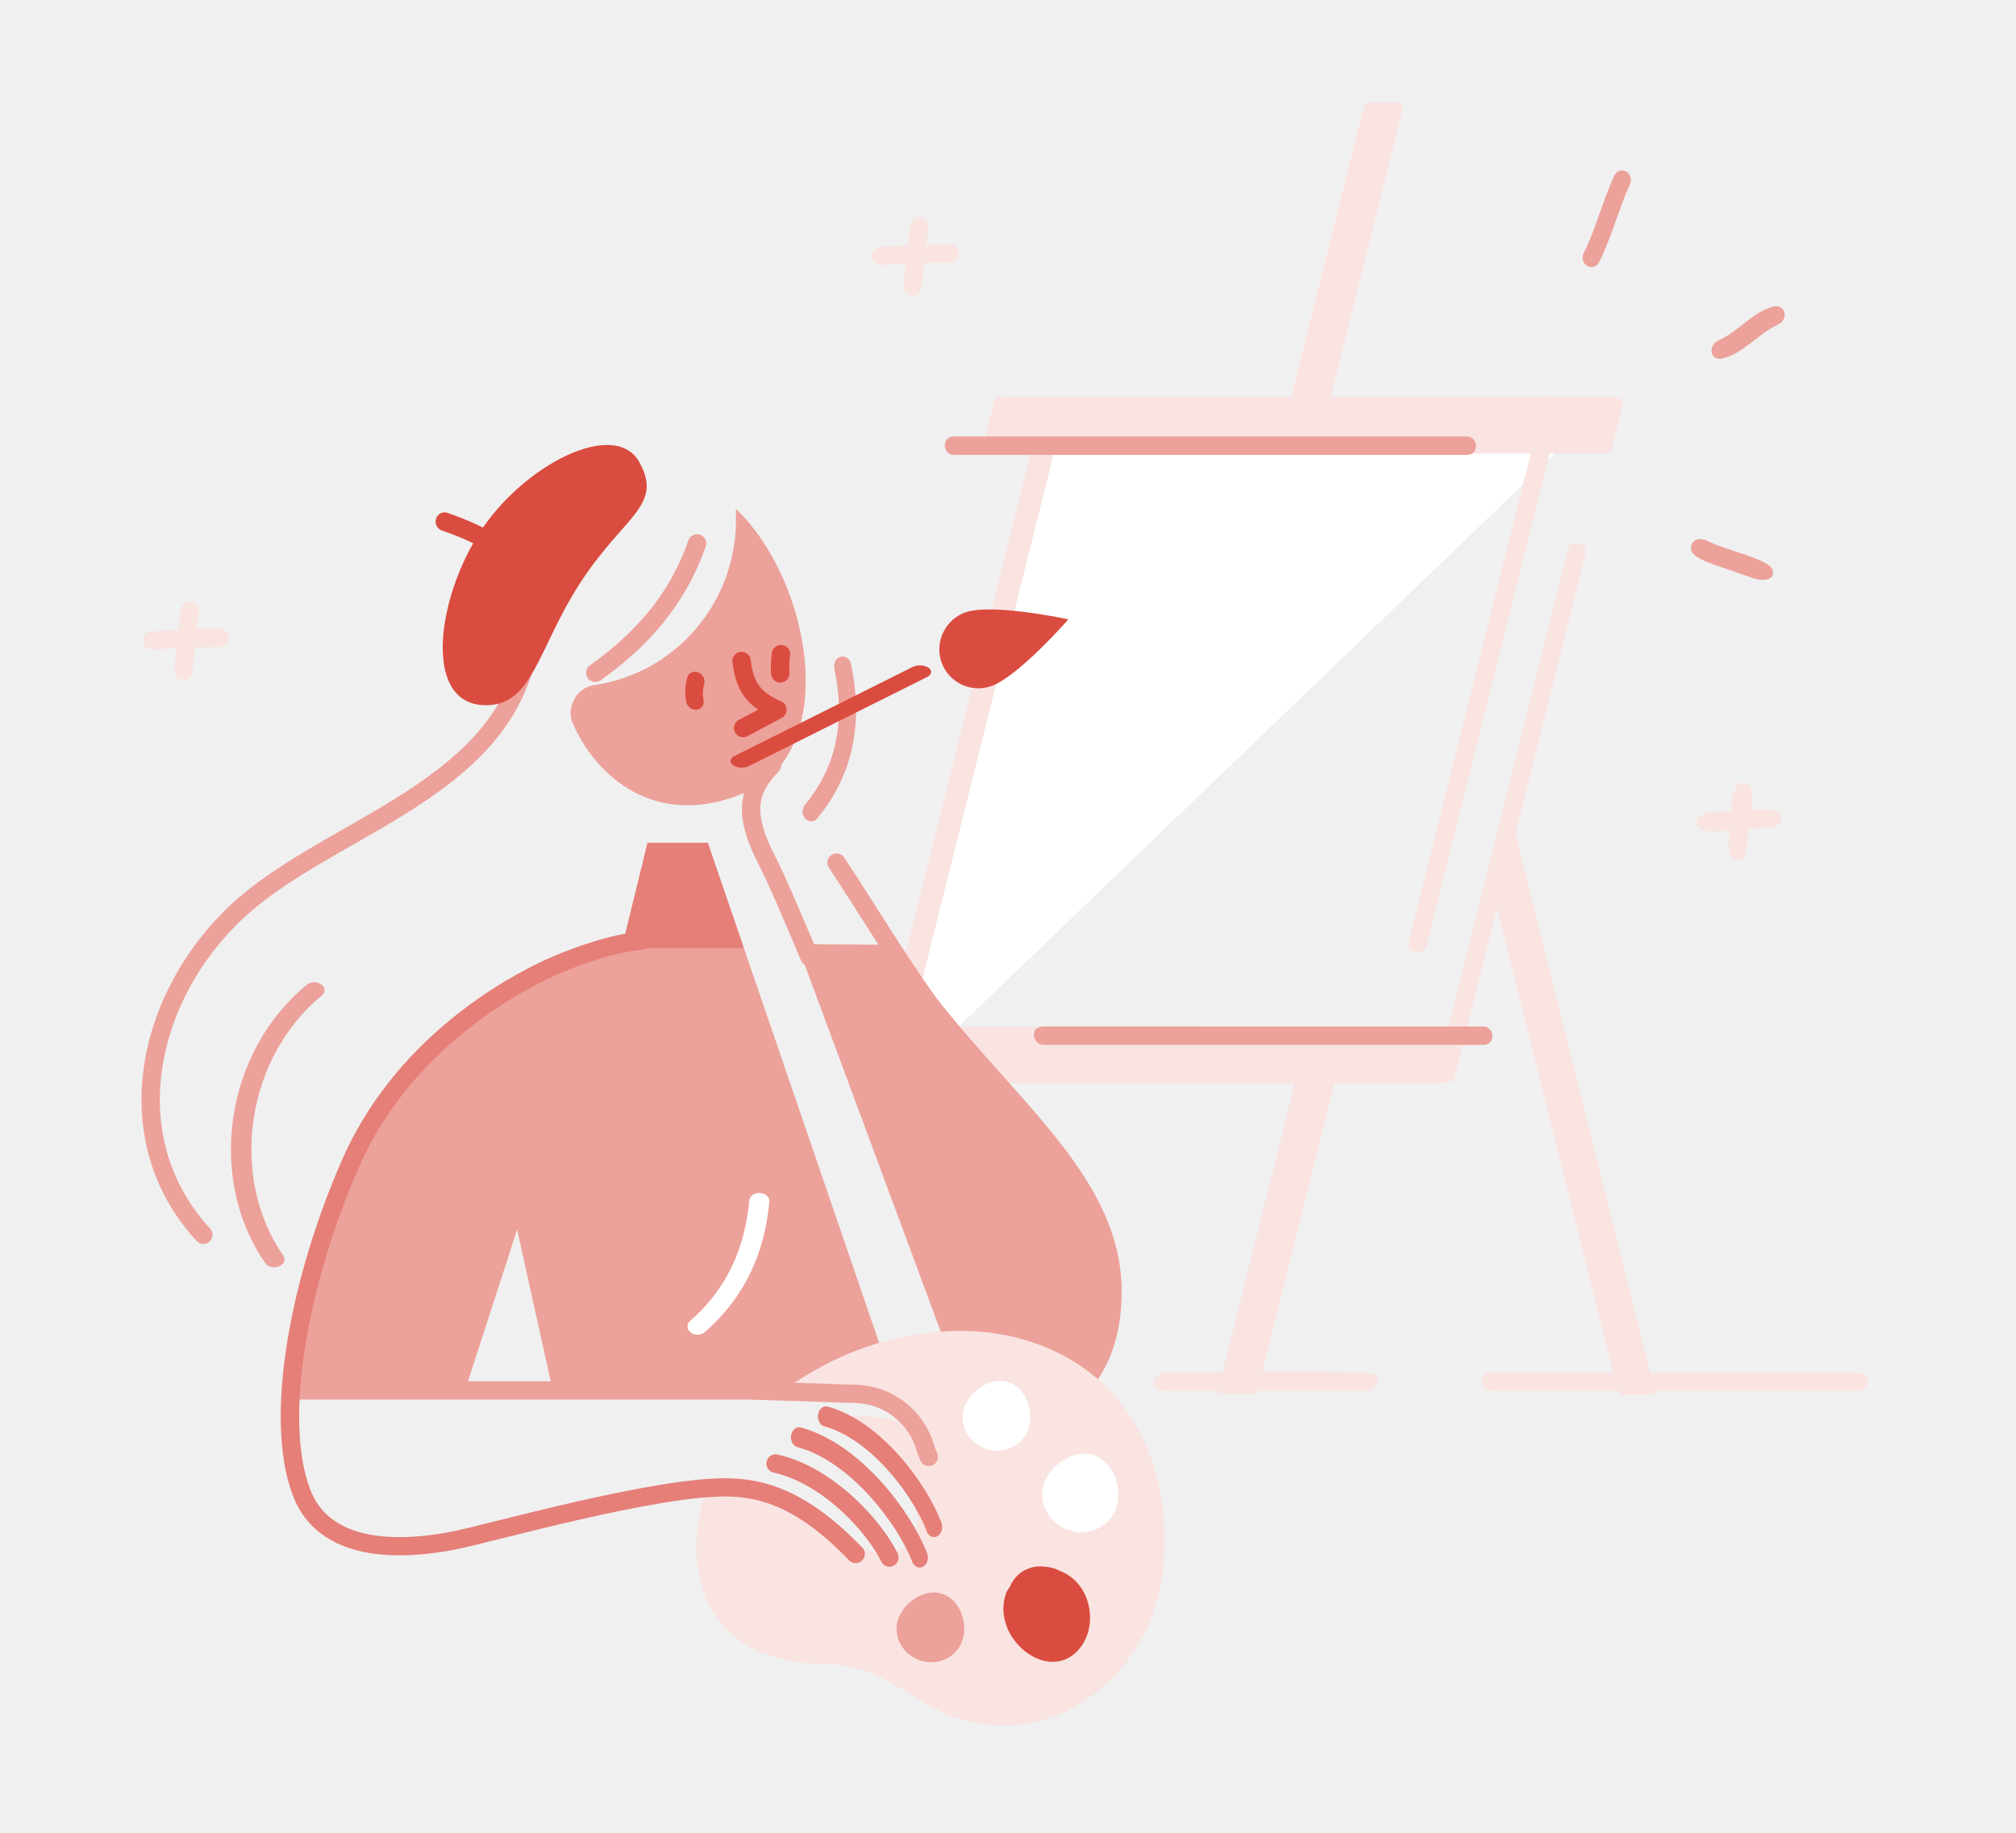
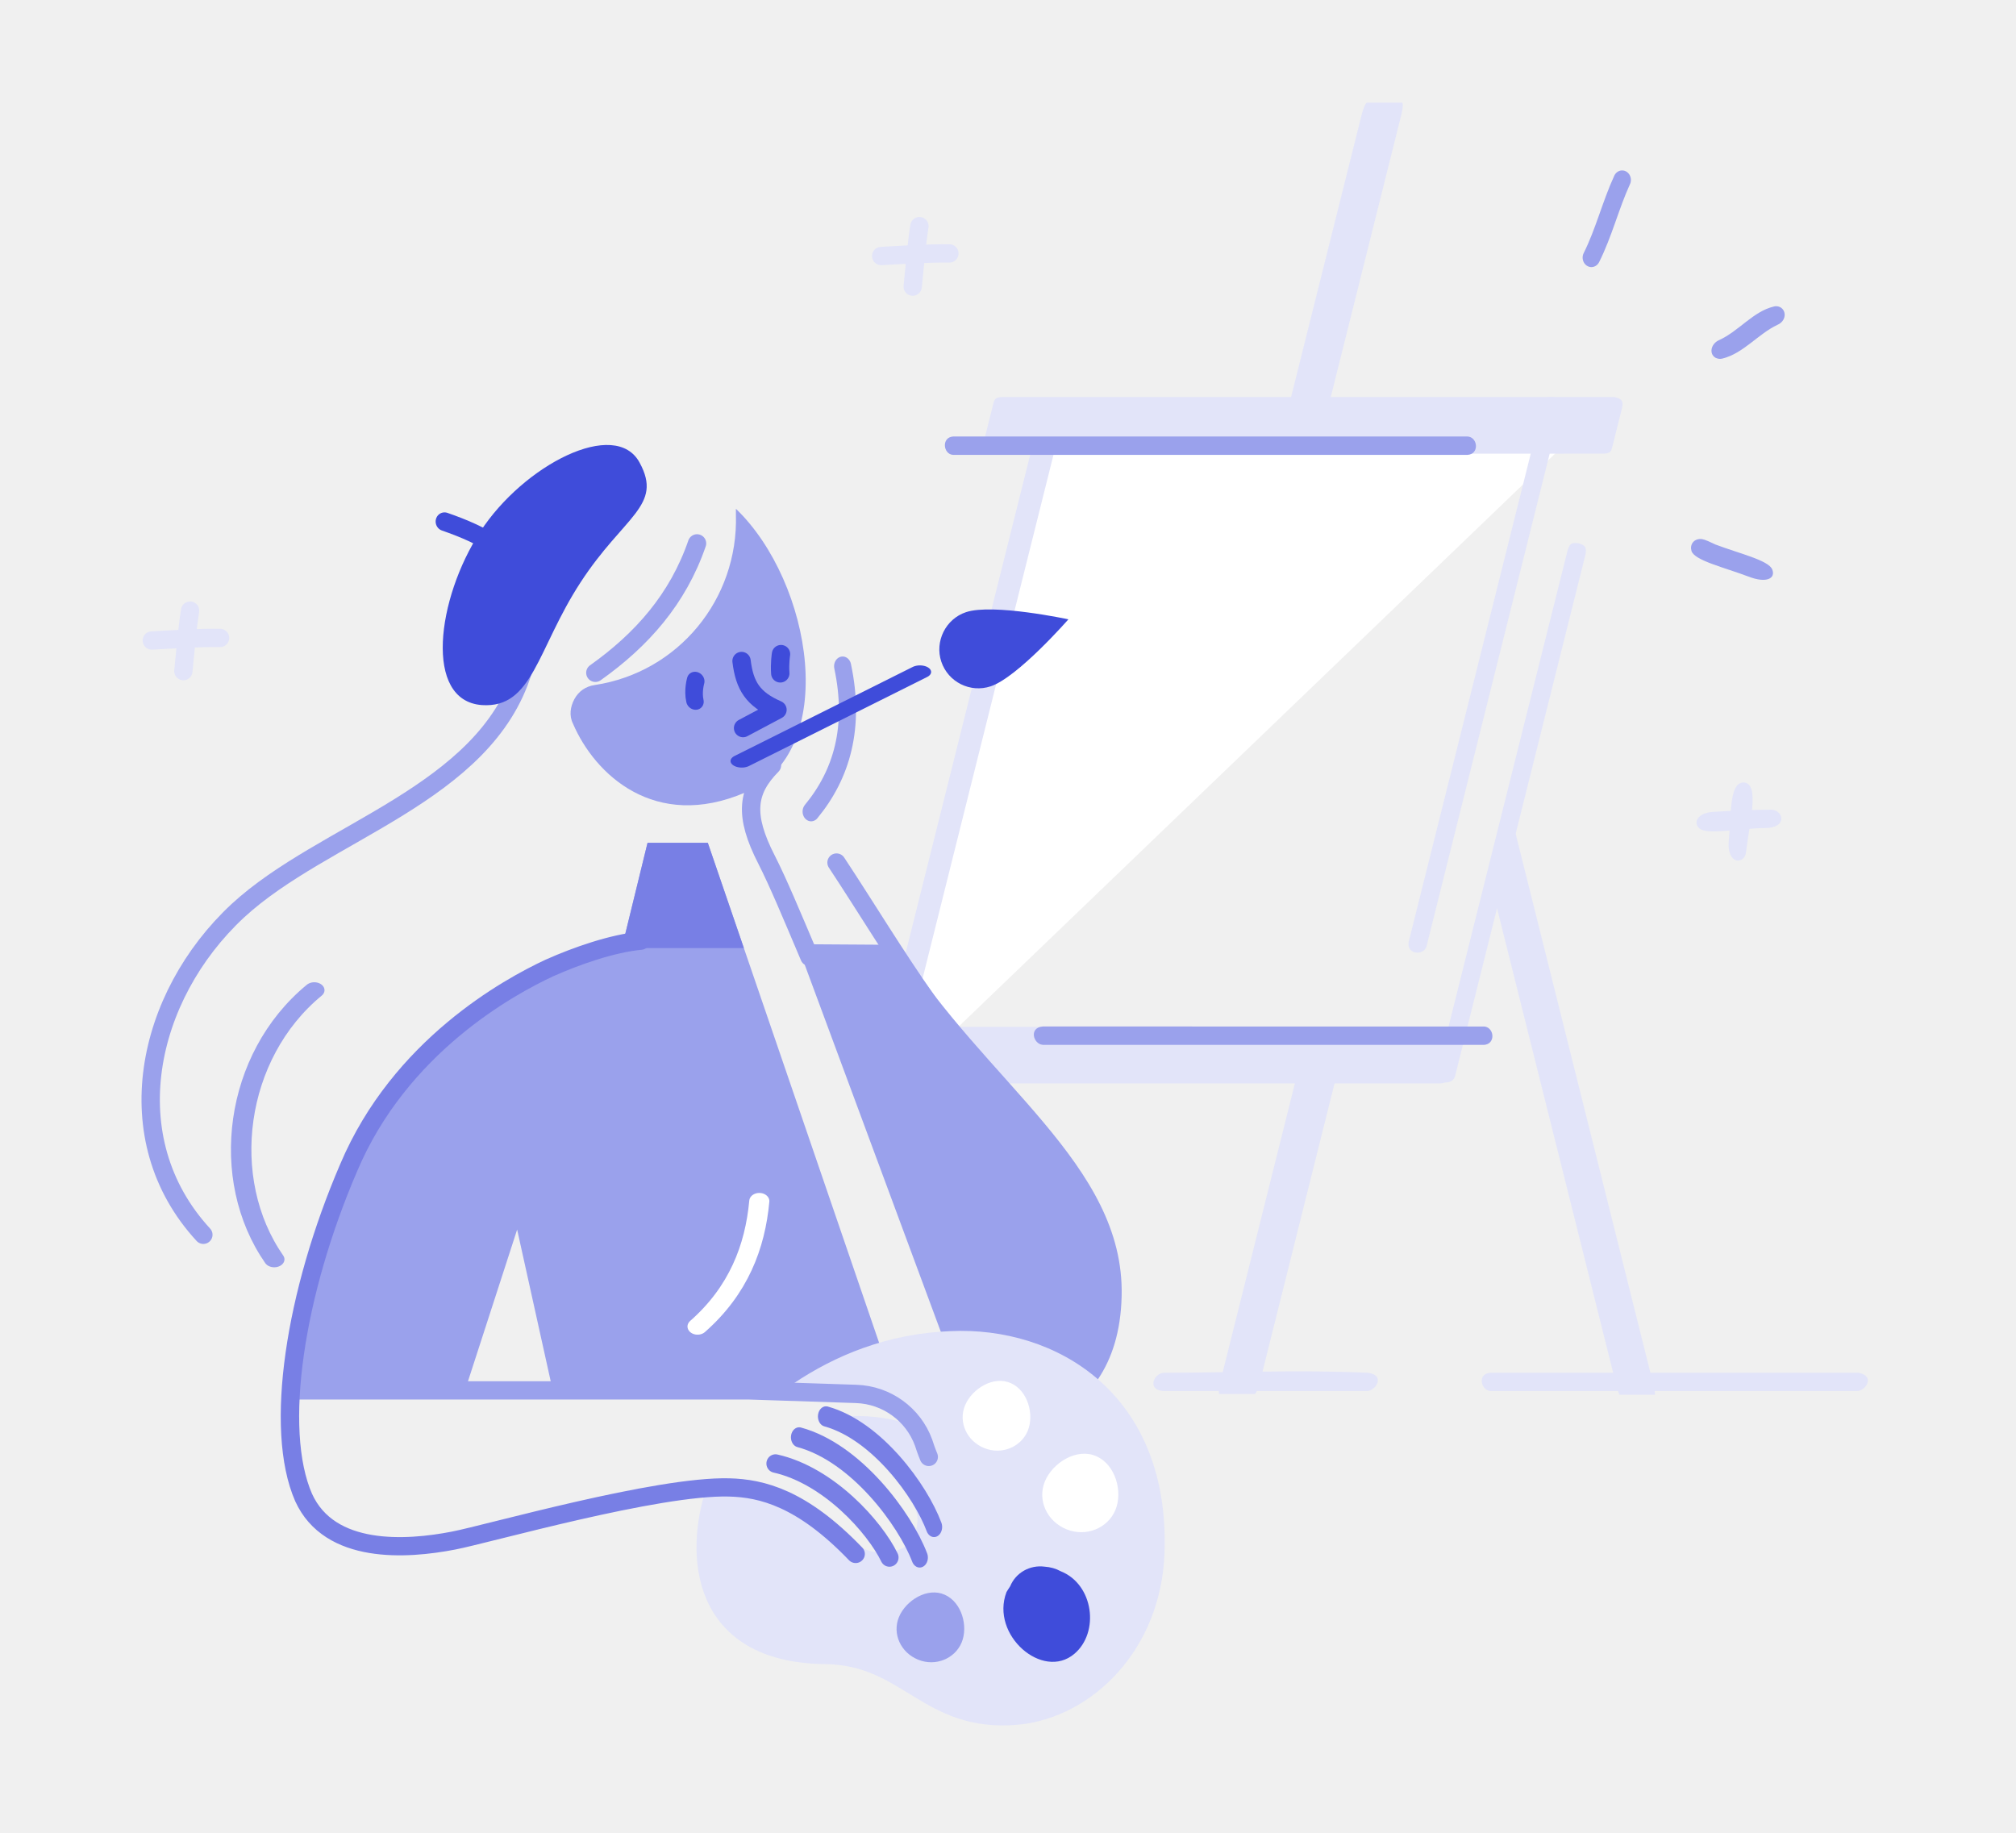
<svg xmlns="http://www.w3.org/2000/svg" data-svgs-path="theme_neutral/project_zero.svg" viewBox="0 0 220 200" fill-rule="evenodd" clip-rule="evenodd" stroke-linecap="round" stroke-linejoin="round" stroke-miterlimit="1.5">
  <g transform="translate(-2800 -240)">
    <g id="ProjectNew">
      <path fill="none" d="M1800-100h300v300h-300z" transform="matrix(.73333 0 0 .66667 1480 306.667)" />
-       <path d="M19249.7 1267h-50v60.8l50 9.74V1267z" fill="#f9e4e2" stroke="#f9e4e2" stroke-width="3.2" transform="matrix(.07647 0 -.2183 -.8732 1784.795 1497.148)" />
-       <path d="M19249.7 1267h-50v82.69" fill="#fff" stroke="#f9e4e2" stroke-width="2.24" stroke-linejoin="miter" transform="matrix(1.13552 0 -.21699 .86796 -18612.74 -811.212)" />
-       <path d="M19200.3 1283.96c-6.3.23-7.9.54-8.3 1.4v64.61c.6 1.17 14.7.95 15.5-.55v-64.61c-.5-.8-1.3-.93-7.2-.85zM19250.3 1265.88c-6.3.23-7.9.53-8.3 1.4v66.62c.6 1.16 14.7.95 15.5-.55v-66.62c-.5-.8-1.3-.93-7.2-.85z" fill="#f9e4e2" fill-rule="nonzero" transform="matrix(-.1332 0 -.22039 .88155 5812.674 -832.598)" />
-       <path fill="#f9e4e2" d="M19199.7 1267h50v82.695h-50z" transform="matrix(-1.33455 0 .01261 -.05045 28582.064 352.417)" />
-       <path d="M19199.8 1369.29c-.6-3.68-.8-9.2-.8-24.4v-82.7c0-12.86.1-14.08.5-15.01h50c.8 1.52 1 15.99 1 24.63v82.69c0 12.86-.1 14.09-.6 15.02h-50c0-.08-.1-.15-.1-.23zm49.2-39.42v-43.05h-48.5v43.05h48.5z" fill="#f9e4e2" fill-rule="nonzero" transform="matrix(-1.33455 0 .01261 -.05045 28582.064 352.417)" />
-       <path fill="#f9e4e2" stroke="#f9e4e2" stroke-width="6.66" d="M19199.7 1267h50v82.695h-50z" transform="matrix(-.07647 0 .10594 -.42378 4277.86 824.587)" />
-       <path fill="#f9e4e2" stroke="#f9e4e2" stroke-width="6.56" d="M19199.7 1267h50v82.695h-50z" transform="matrix(-.07647 0 .10754 -.43017 4269.21 935.737)" />
+       <path d="M19249.7 1267h-50v60.8l50 9.74V1267z" fill="#e2e4f9" stroke="#e2e4f9" stroke-width="3.2" transform="matrix(.07647 0 -.2183 -.8732 1784.795 1497.148)" />
+       <path d="M19249.7 1267h-50v82.69" fill="#fff" stroke="#e2e4f9" stroke-width="2.24" stroke-linejoin="miter" transform="matrix(1.13552 0 -.21699 .86796 -18612.74 -811.212)" />
+       <path d="M19200.3 1283.96c-6.3.23-7.9.54-8.3 1.4v64.61c.6 1.17 14.7.95 15.5-.55v-64.61c-.5-.8-1.3-.93-7.2-.85zM19250.3 1265.88c-6.3.23-7.9.53-8.3 1.4v66.62c.6 1.16 14.7.95 15.5-.55v-66.62c-.5-.8-1.3-.93-7.2-.85z" fill="#e2e4f9" fill-rule="nonzero" transform="matrix(-.1332 0 -.22039 .88155 5812.674 -832.598)" />
+       <path fill="#e2e4f9" d="M19199.7 1267h50v82.695h-50z" transform="matrix(-1.33455 0 .01261 -.05045 28582.064 352.417)" />
+       <path d="M19199.8 1369.29c-.6-3.68-.8-9.2-.8-24.4v-82.7c0-12.86.1-14.08.5-15.01h50c.8 1.52 1 15.99 1 24.63v82.69c0 12.86-.1 14.09-.6 15.02h-50c0-.08-.1-.15-.1-.23zm49.2-39.42v-43.05h-48.5v43.05h48.5z" fill="#e2e4f9" fill-rule="nonzero" transform="matrix(-1.33455 0 .01261 -.05045 28582.064 352.417)" />
+       <path fill="#e2e4f9" stroke="#e2e4f9" stroke-width="6.66" d="M19199.7 1267h50v82.695h-50z" transform="matrix(-.07647 0 .10594 -.42378 4277.86 824.587)" />
+       <path fill="#e2e4f9" stroke="#e2e4f9" stroke-width="6.56" d="M19199.7 1267h50v82.695h-50z" transform="matrix(-.07647 0 .10754 -.43017 4269.21 935.737)" />
      <path d="M16552.5 1390h52.7" fill="#fff" transform="matrix(.42129 0 0 .42129 -4046.398 -194.795)" />
-       <path d="M16605.4 1387.64c4.6.64 2 4.63-.2 4.73h-52.7c-4.5-.21-2.6-4.62 0-4.74 17.6 0 35.3-.81 52.9.01z" fill="#f9e4e2" fill-rule="nonzero" transform="matrix(.42129 0 0 .42129 -4046.398 -194.795)" />
+       <path d="M16605.4 1387.64c4.6.64 2 4.63-.2 4.73h-52.7c-4.5-.21-2.6-4.62 0-4.74 17.6 0 35.3-.81 52.9.01z" fill="#e2e4f9" fill-rule="nonzero" transform="matrix(.42129 0 0 .42129 -4046.398 -194.795)" />
      <path d="M16552.5 1390h95" fill="#fff" transform="matrix(.42129 0 0 .42129 -4010.738 -194.795)" />
-       <path d="M16647.8 1387.64c4.4.84 1.9 4.6-.3 4.73h-95c-2.5-.15-3.6-4.52 0-4.74h95c.1 0 .2.01.3.01z" fill="#f9e4e2" fill-rule="nonzero" transform="matrix(.42129 0 0 .42129 -4010.738 -194.795)" />
-       <path d="M16003 624.294c-7.6 8.064-9.1 23.123-3.8 32.949" fill="none" stroke="#eca19a" stroke-width="1.94" transform="matrix(1.14978 0 0 .89148 -15565.633 -208.494)" />
-       <path d="M19262.4 1267h-62.7v82.69h66.8l-4.1-82.69z" fill="#f9e4e2" transform="matrix(-.85107 0 .01261 -.05045 19281.444 421.147)" />
-       <path d="M19199.9 1369.32c-.8-2.41-1.3-9.25-1.4-24.43v-82.7c.1-12.86.2-14.08.9-15.01h62.7c.7.84.9 4.13 1.2 9.84l4.1 82.7c.6 13.19.3 28.66-.6 29.8h-66.8c0-.07-.1-.13-.1-.2zm64.3-39.45l-2.1-43.05h-61.2v43.05h63.3z" fill="#f9e4e2" fill-rule="nonzero" transform="matrix(-.85107 0 .01261 -.05045 19281.444 421.147)" />
-       <path d="M19245.2 1314.42c1.8 1.05 14.9.67 15.4-.73l-6.3-52.75c-.7-1.13-14.8-1.14-15.5.59l6.3 52.74c0 .05.1.1.1.15z" fill="#eca19a" fill-rule="nonzero" transform="matrix(.03447 .12866 .90855 -.01528 1104.478 -2103.974)" />
-       <path d="M19246.3 1323.23c1.8 1 14.8.64 15.3-.75l-7.3-61.54c-.7-1.15-14.9-.84-15.5.59l7.3 61.54c.1.05.1.1.2.16z" fill="#eca19a" fill-rule="nonzero" transform="matrix(.03447 .12866 .90855 -.01528 1094.671 -2168.354)" />
-       <path d="M19265.2 1097.4c1.4-2.57 2.2-5.57 3.5-8.18" fill="none" stroke="#eca19a" stroke-width="2" transform="matrix(.95795 0 0 1.03606 -15481.433 -868.863)" />
-       <path d="M19286.3 1102.52c1.1.08 1.3 1.47.1 1.96-2.2.95-3.9 3.03-6.3 3.56-.1.03-.3.04-.4.02-.1-.02-.3-.07-.4-.13-.7-.41-.5-1.42.4-1.82 2.3-.95 3.9-3.04 6.3-3.56.1-.02.1-.03.3-.03zM19277.7 1127.04c.5.05 1.1.36 1.6.57 2.7.95 6.1 1.67 6.5 2.64.4.91-.6 1.5-2.7.75-2.7-.95-6.2-1.7-6.5-2.71-.2-.61.2-1.28 1.1-1.25z" fill="#eca19a" fill-rule="nonzero" transform="matrix(.95795 0 0 1.03606 -15481.433 -868.863)" />
-       <path d="M19167.2 1070.73c-.6 3.88-.9 7.8-1.3 11.7M19159.8 1076.51c4.4-.23 8.8-.55 13.2-.5" fill="none" stroke="#f9e4e2" stroke-width="3.54" transform="matrix(.56424 0 0 .56423 -7914.567 -339.462)" />
-       <path d="M19167.3 1068.96c3.2.22 1 8.15.4 13.67-.4 2.21-3.8 2.26-3.3-2.58.5-4.78 0-11.14 2.9-11.09z" fill="#f9e4e2" fill-rule="nonzero" transform="matrix(.56424 0 0 .56423 -7824.656 -277.755)" />
-       <path d="M19172.6 1074.23c2.3.02 3.3 3.52-1.2 3.55-4.8.05-11.1 1.33-12.6.14-1.4-1.04-.6-3.09 2.6-3.27 3.7-.21 7.4-.43 11.2-.42z" fill="#f9e4e2" fill-rule="nonzero" transform="matrix(.56424 0 0 .56423 -7824.656 -277.755)" />
-       <path d="M19167.2 1070.73c-.6 3.88-.9 7.8-1.3 11.7M19159.8 1076.51c4.4-.23 8.8-.55 13.2-.5" fill="none" stroke="#f9e4e2" stroke-width="3.54" transform="matrix(.56424 0 0 .56423 -7994.157 -297.504)" />
+       <path d="M16647.8 1387.64c4.4.84 1.9 4.6-.3 4.73h-95c-2.5-.15-3.6-4.52 0-4.74h95c.1 0 .2.01.3.01z" fill="#e2e4f9" fill-rule="nonzero" transform="matrix(.42129 0 0 .42129 -4010.738 -194.795)" />
+       <path d="M16003 624.294c-7.6 8.064-9.1 23.123-3.8 32.949" fill="none" stroke="#9aa1ec" stroke-width="1.94" transform="matrix(1.14978 0 0 .89148 -15565.633 -208.494)" />
+       <path d="M19262.4 1267h-62.7v82.69h66.8l-4.1-82.69z" fill="#e2e4f9" transform="matrix(-.85107 0 .01261 -.05045 19281.444 421.147)" />
+       <path d="M19199.9 1369.32c-.8-2.41-1.3-9.25-1.4-24.43v-82.7c.1-12.86.2-14.08.9-15.01h62.7c.7.84.9 4.13 1.2 9.84l4.1 82.7c.6 13.19.3 28.66-.6 29.8h-66.8c0-.07-.1-.13-.1-.2zm64.3-39.45l-2.1-43.05h-61.2v43.05h63.3z" fill="#e2e4f9" fill-rule="nonzero" transform="matrix(-.85107 0 .01261 -.05045 19281.444 421.147)" />
+       <path d="M19245.2 1314.42c1.8 1.05 14.9.67 15.4-.73l-6.3-52.75c-.7-1.13-14.8-1.14-15.5.59l6.3 52.74c0 .05.1.1.1.15z" fill="#9aa1ec" fill-rule="nonzero" transform="matrix(.03447 .12866 .90855 -.01528 1104.478 -2103.974)" />
+       <path d="M19246.3 1323.23c1.8 1 14.8.64 15.3-.75l-7.3-61.54c-.7-1.15-14.9-.84-15.5.59l7.3 61.54c.1.05.1.1.2.16z" fill="#9aa1ec" fill-rule="nonzero" transform="matrix(.03447 .12866 .90855 -.01528 1094.671 -2168.354)" />
+       <path d="M19265.2 1097.4c1.4-2.57 2.2-5.57 3.5-8.18" fill="none" stroke="#9aa1ec" stroke-width="2" transform="matrix(.95795 0 0 1.03606 -15481.433 -868.863)" />
+       <path d="M19286.3 1102.52c1.1.08 1.3 1.47.1 1.96-2.2.95-3.9 3.03-6.3 3.56-.1.03-.3.04-.4.02-.1-.02-.3-.07-.4-.13-.7-.41-.5-1.42.4-1.82 2.3-.95 3.9-3.04 6.3-3.56.1-.02.1-.03.3-.03zM19277.7 1127.04c.5.05 1.1.36 1.6.57 2.7.95 6.1 1.67 6.5 2.64.4.91-.6 1.5-2.7.75-2.7-.95-6.2-1.7-6.5-2.71-.2-.61.2-1.28 1.1-1.25z" fill="#9aa1ec" fill-rule="nonzero" transform="matrix(.95795 0 0 1.03606 -15481.433 -868.863)" />
+       <path d="M19167.2 1070.73c-.6 3.88-.9 7.8-1.3 11.7M19159.8 1076.51c4.4-.23 8.8-.55 13.2-.5" fill="none" stroke="#e2e4f9" stroke-width="3.54" transform="matrix(.56424 0 0 .56423 -7914.567 -339.462)" />
+       <path d="M19167.3 1068.96c3.2.22 1 8.15.4 13.67-.4 2.21-3.8 2.26-3.3-2.58.5-4.78 0-11.14 2.9-11.09z" fill="#e2e4f9" fill-rule="nonzero" transform="matrix(.56424 0 0 .56423 -7824.656 -277.755)" />
+       <path d="M19172.6 1074.23c2.3.02 3.3 3.52-1.2 3.55-4.8.05-11.1 1.33-12.6.14-1.4-1.04-.6-3.09 2.6-3.27 3.7-.21 7.4-.43 11.2-.42z" fill="#e2e4f9" fill-rule="nonzero" transform="matrix(.56424 0 0 .56423 -7824.656 -277.755)" />
+       <path d="M19167.2 1070.73c-.6 3.88-.9 7.8-1.3 11.7M19159.8 1076.51c4.4-.23 8.8-.55 13.2-.5" fill="none" stroke="#e2e4f9" stroke-width="3.54" transform="matrix(.56424 0 0 .56423 -7994.157 -297.504)" />
      <g transform="translate(-14492.231 -834.45) scale(.90071)">
-         <path d="M19276.9 1295l-2.9 11.86-7.4 3.34s-27.7 6.81-33.5 51.1h21.7l6.3-19.44 4.2 18.98 41.9 1.29-23-67.13h-7.3z" fill="#eca19a" />
+         <path d="M19276.9 1295l-2.9 11.86-7.4 3.34s-27.7 6.81-33.5 51.1h21.7l6.3-19.44 4.2 18.98 41.9 1.29-23-67.13h-7.3z" fill="#9aa1ec" />
        <clipPath id="_clip1">
          <path d="M19276.9 1295l-2.9 11.86-7.4 3.34s-27.7 6.81-33.5 51.1h21.7l6.3-19.44 4.2 18.98 41.9 1.29-23-67.13h-7.3z" />
        </clipPath>
        <g clip-path="url(#_clip1)">
-           <path fill="#e57f78" d="M16017.8 601h47v19h-47z" transform="matrix(.98975 0 0 1.08891 3394.58 632.633)" />
+           <path fill="#787fe5" d="M16017.8 601h47v19h-47z" transform="matrix(.98975 0 0 1.08891 3394.58 632.633)" />
        </g>
      </g>
-       <path d="M19295.2 1306.61c-.2-.47-.1-.98.2-1.38.3-.41.7-.65 1.2-.64 3.7.02 10.8.07 10.8.07 10.9 17.48 28.7 27.88 28.3 44.64-.4 18.31-18 18-18 18s-18.5-49.92-22.5-60.69z" fill="#eca19a" transform="matrix(.85845 0 0 .85845 -13676.33 -776.881)" />
+       <path d="M19295.2 1306.61c-.2-.47-.1-.98.2-1.38.3-.41.7-.65 1.2-.64 3.7.02 10.8.07 10.8.07 10.9 17.48 28.7 27.88 28.3 44.64-.4 18.31-18 18-18 18s-18.5-49.92-22.5-60.69z" fill="#9aa1ec" transform="matrix(.85845 0 0 .85845 -13676.33 -776.881)" />
      <g transform="matrix(0 -.85845 .85845 0 1711.975 16981.555)">
-         <path d="M19291.7 1372.3c-.1 10.6-8.8 12.98-7.7 24.55.9 8.77 9 17.03 20.7 17.45 19.5.7 27.6-13.14 27-26-.3-7.76-3-14.23-6.5-19.41v7.49c0 3.9-2.5 7.34-6.3 8.43 2.3-3.87 2-9.12 2-9.12-1.6 2.67-5.6 7.9-10.9 9.4-1.7.49-4.8-.31-5.8-2.46-1.1-2.29-.9-5.51 1.1-7.58 4.8-5 7.6-9.54 7.2-16.74-8-2.64-20.6-1.96-20.8 13.99z" fill="#f9e4e2" />
+         <path d="M19291.7 1372.3c-.1 10.6-8.8 12.98-7.7 24.55.9 8.77 9 17.03 20.7 17.45 19.5.7 27.6-13.14 27-26-.3-7.76-3-14.23-6.5-19.41v7.49c0 3.9-2.5 7.34-6.3 8.43 2.3-3.87 2-9.12 2-9.12-1.6 2.67-5.6 7.9-10.9 9.4-1.7.49-4.8-.31-5.8-2.46-1.1-2.29-.9-5.51 1.1-7.58 4.8-5 7.6-9.54 7.2-16.74-8-2.64-20.6-1.96-20.8 13.99z" fill="#e2e4f9" />
        <clipPath id="_clip2">
          <path d="M19291.7 1372.3c-.1 10.6-8.8 12.98-7.7 24.55.9 8.77 9 17.03 20.7 17.45 19.5.7 27.6-13.14 27-26-.3-7.76-3-14.23-6.5-19.41v7.49c0 3.9-2.5 7.34-6.3 8.43 2.3-3.87 2-9.12 2-9.12-1.6 2.67-5.6 7.9-10.9 9.4-1.7.49-4.8-.31-5.8-2.46-1.1-2.29-.9-5.51 1.1-7.58 4.8-5 7.6-9.54 7.2-16.74-8-2.64-20.6-1.96-20.8 13.99z" />
        </clipPath>
        <g clip-path="url(#_clip2)">
-           <path d="M16099.6 679.265c2.4 0 4.2 2.639 4.2 4.985 0 2.346-1.9 4.25-4.2 4.25-2.4 0-4.3-1.904-4.3-4.25s2-4.985 4.3-4.985z" fill="#eca19a" transform="matrix(-.28842 .97029 -.92651 -.2754 24572.3 -14047.1)" />
+           <path d="M16099.6 679.265c2.4 0 4.2 2.639 4.2 4.985 0 2.346-1.9 4.25-4.2 4.25-2.4 0-4.3-1.904-4.3-4.25s2-4.985 4.3-4.985z" fill="#9aa1ec" transform="matrix(-.28842 .97029 -.92651 -.2754 24572.3 -14047.1)" />
          <path d="M16099.6 679.265c2.4 0 4.2 2.639 4.2 4.985 0 2.346-1.9 4.25-4.2 4.25-2.4 0-4.3-1.904-4.3-4.25s2-4.985 4.3-4.985z" fill="#fff" transform="matrix(-.28842 .97029 -.92651 -.2754 24599.2 -14038.7)" />
          <path d="M16099.6 679.265c2.4 0 4.2 2.639 4.2 4.985 0 2.346-1.9 4.25-4.2 4.25-2.4 0-4.3-1.904-4.3-4.25s2-4.985 4.3-4.985z" fill="#fff" transform="matrix(-.32435 1.09119 -1.04196 -.30972 25246.8 -15951)" />
        </g>
-         <path d="M19291.7 1372.3c-.1 10.6-8.8 12.98-7.7 24.55.9 8.77 9 17.03 20.7 17.45 19.5.7 27.6-13.14 27-26-.3-7.76-3-14.23-6.5-19.41v7.49c0 3.9-2.5 7.34-6.3 8.43 0 0 0 0 0 0 2.3-3.87 2-9.12 2-9.12-1.6 2.67-5.6 7.9-10.9 9.4-1.7.49-4.8-.31-5.8-2.46-1.1-2.29-.9-5.51 1.1-7.58 4.8-5 7.6-9.54 7.2-16.74-8-2.64-20.6-1.96-20.8 13.99z" fill="none" stroke="#f9e4e2" stroke-width="2.33" />
+         <path d="M19291.7 1372.3c-.1 10.6-8.8 12.98-7.7 24.55.9 8.77 9 17.03 20.7 17.45 19.5.7 27.6-13.14 27-26-.3-7.76-3-14.23-6.5-19.41v7.49c0 3.9-2.5 7.34-6.3 8.43 0 0 0 0 0 0 2.3-3.87 2-9.12 2-9.12-1.6 2.67-5.6 7.9-10.9 9.4-1.7.49-4.8-.31-5.8-2.46-1.1-2.29-.9-5.51 1.1-7.58 4.8-5 7.6-9.54 7.2-16.74-8-2.64-20.6-1.96-20.8 13.99z" fill="none" stroke="#e2e4f9" stroke-width="2.33" />
      </g>
-       <path d="M16107.3 700.521c-1.2-.843-2.8-.789-3.9.132-.3.161-.6.347-.6.347-3.4 3.002-.9 9.41 3.1 8.522 3.2-.702 4.9-5.184 2.6-7.863-.3-.454-.7-.83-1.2-1.138z" fill="#da4c3f" transform="matrix(.97753 -.51297 .51297 .97753 -13190.728 7988.74)" />
-       <path d="M19470.3 1352.95h52.7s7.1.23 12.4.41c3.5.12 6.6 2.35 7.8 5.65.3.95.6 1.65.6 1.65" fill="none" stroke="#eca19a" stroke-width="2.12" transform="translate(-15499.133 -882.078) scale(.9415)" />
-       <path d="M16068.8 683.026c6.5 1.439 12.1 7.636 13.9 11.287" fill="none" stroke="#e57f78" stroke-width="2.22" transform="matrix(.89465 0 0 .9083 -11491.324 -220.686)" />
-       <path d="M16068.7 683.395c6.5 1.439 12.1 7.636 13.8 11.287" fill="none" stroke="#e57f78" stroke-width="1.88" transform="matrix(.95306 0 0 1.1624 -12427.227 -397.535)" />
-       <path d="M16068.9 683.279c6.5 1.439 12.1 7.636 13.8 11.287" fill="none" stroke="#e57f78" stroke-width="2.07" transform="matrix(.85407 0 0 1.06841 -10833.823 -335.455)" />
-       <path d="M19274.4 1304.12c-3.6.35-8.1 1.92-11.6 3.5-5.1 2.4-18.9 9.99-25.4 25.53-6.8 15.95-9.5 33.38-5.7 42.15 3.3 7.32 13 6.68 19 5.5 4.4-.86 25.8-7.04 34.9-6.79 4.1.11 9.2 1.35 16 8.5" fill="none" stroke="#e57f78" stroke-width="2.33" transform="matrix(.86182 0 0 .8537 -13741.13 -770.678)" />
+       <path d="M16107.3 700.521c-1.2-.843-2.8-.789-3.9.132-.3.161-.6.347-.6.347-3.4 3.002-.9 9.41 3.1 8.522 3.2-.702 4.9-5.184 2.6-7.863-.3-.454-.7-.83-1.2-1.138z" fill="#3f4cda" transform="matrix(.97753 -.51297 .51297 .97753 -13190.728 7988.74)" />
+       <path d="M19470.3 1352.95h52.7s7.1.23 12.4.41c3.5.12 6.6 2.35 7.8 5.65.3.95.6 1.65.6 1.65" fill="none" stroke="#9aa1ec" stroke-width="2.12" transform="translate(-15499.133 -882.078) scale(.9415)" />
+       <path d="M16068.8 683.026c6.5 1.439 12.1 7.636 13.9 11.287" fill="none" stroke="#787fe5" stroke-width="2.22" transform="matrix(.89465 0 0 .9083 -11491.324 -220.686)" />
+       <path d="M16068.7 683.395c6.5 1.439 12.1 7.636 13.8 11.287" fill="none" stroke="#787fe5" stroke-width="1.88" transform="matrix(.95306 0 0 1.1624 -12427.227 -397.535)" />
+       <path d="M16068.9 683.279c6.5 1.439 12.1 7.636 13.8 11.287" fill="none" stroke="#787fe5" stroke-width="2.07" transform="matrix(.85407 0 0 1.06841 -10833.823 -335.455)" />
+       <path d="M19274.4 1304.12c-3.6.35-8.1 1.92-11.6 3.5-5.1 2.4-18.9 9.99-25.4 25.53-6.8 15.95-9.5 33.38-5.7 42.15 3.3 7.32 13 6.68 19 5.5 4.4-.86 25.8-7.04 34.9-6.79 4.1.11 9.2 1.35 16 8.5" fill="none" stroke="#787fe5" stroke-width="2.33" transform="matrix(.86182 0 0 .8537 -13741.13 -770.678)" />
      <path d="M16058.9 653.508c-.4 5.37-2 10.503-5.9 14.712" fill="none" stroke="#fff" stroke-width="1.92" transform="matrix(1.1425 0 0 .9299 -15464.433 -236.626)" />
-       <path d="M19538.1 1258.3c2 8.28-.1 14.71-4.9 19.81" fill="none" stroke="#eca19a" stroke-width="2.66" transform="matrix(.7015 0 0 .80046 -10814.023 -694.515)" />
-       <path d="M19529.2 1271.24c-3.3 3.35-3.7 6.53-.7 12.37 1.5 2.95 3.2 7.03 5.6 12.69" fill="none" stroke="#eca19a" stroke-width="2.4" transform="matrix(.83438 0 0 .83438 -13410.529 -737.193)" />
-       <path d="M19160.4 1277.9c.2 6.19-4.2 11.55-10.3 12.49-.7.1-1.2.48-1.5 1.03-.3.56-.4 1.22-.1 1.81 1.6 3.71 6 7.85 12.6 5.02 7-2.99 4.9-15.42-.7-20.78v.43z" fill="#eca19a" transform="matrix(1.49043 .00256 -.00256 1.49043 -25673.656 -1657.511)" />
-       <path d="M16022.3 611.33l36.8-31.33" fill="none" stroke="#da4c3f" stroke-width="4.62" transform="matrix(.52844 0 0 .31016 -5585.881 133.434)" />
-       <path d="M16107.3 535s-8.5 11.9-8.5 17c0 3.863 3.9 7 8.5 7 4.7 0 8.5-3.137 8.5-7 0-5.1-8.5-17-8.5-17z" fill="#da4c3f" transform="matrix(.1581 .47606 -.57807 .19198 679.295 -7463.167)" />
-       <path d="M19504.3 1271.6c-5 16.25-26 20.96-37.3 31.4-12 11.16-16.1 29.79-4.5 42.37" fill="none" stroke="#eca19a" stroke-width="2.4" transform="matrix(.83438 0 0 .83438 -13416.929 -747.808)" />
-       <path d="M19520.3 1259.31s-.4 1.41-.1 2.67" fill="none" stroke="#da4c3f" stroke-width="2.3" transform="matrix(.83438 .06975 0 .83438 -13411.429 -2098.014)" />
-       <path d="M19519.9 1259.48s0 1.24.3 2.5" fill="none" stroke="#da4c3f" stroke-width="2.4" transform="matrix(.82411 .13052 -.13052 .8241 -13036.928 -3274.295)" />
-       <path d="M19145 1118.21c3.3 1.78 1.2 4.03 1.2 10.1 0 6.07 2.2 10-1.2 11.9-3.9 2.15-7.3-4.92-7.3-10.99s3.9-12.87 7.3-11.01z" fill="#da4c3f" transform="matrix(1.2025 .78234 -.78234 1.2025 -19277.242 -16032.061)" />
-       <path d="M19139.2 1117.24c2.6 1.58 5.1 3.31 7.2 5.55" fill="none" stroke="#da4c3f" stroke-width="2.76" stroke-linejoin="miter" transform="matrix(.69429 -.15995 .16558 .71874 -10624.623 2555.238)" />
-       <path d="M19538 1284c4 6.06 7.7 12.23 11.9 18.18" fill="none" stroke="#eca19a" stroke-width="2.4" transform="translate(-13410.829 -737.216) scale(.83438)" />
-       <path d="M19523.9 1259.19c.4 3.27 1.5 4.98 4.7 6.38l-4.5 2.39" fill="none" stroke="#da4c3f" stroke-width="2.4" transform="translate(-13409.429 -738.51) scale(.83438)" />
-       <path d="M19504.3 1258.42c6.1-4.33 10.8-9.66 13.3-16.92" fill="none" stroke="#eca19a" stroke-width="2.4" transform="translate(-13409.029 -736.584) scale(.83438)" />
+       <path d="M19538.1 1258.3c2 8.28-.1 14.71-4.9 19.81" fill="none" stroke="#9aa1ec" stroke-width="2.66" transform="matrix(.7015 0 0 .80046 -10814.023 -694.515)" />
+       <path d="M19529.2 1271.24c-3.3 3.35-3.7 6.53-.7 12.37 1.5 2.95 3.2 7.03 5.6 12.69" fill="none" stroke="#9aa1ec" stroke-width="2.4" transform="matrix(.83438 0 0 .83438 -13410.529 -737.193)" />
+       <path d="M19160.4 1277.9c.2 6.19-4.2 11.55-10.3 12.49-.7.1-1.2.48-1.5 1.03-.3.56-.4 1.22-.1 1.81 1.6 3.71 6 7.85 12.6 5.02 7-2.99 4.9-15.42-.7-20.78v.43z" fill="#9aa1ec" transform="matrix(1.49043 .00256 -.00256 1.49043 -25673.656 -1657.511)" />
+       <path d="M16022.3 611.33l36.8-31.33" fill="none" stroke="#3f4cda" stroke-width="4.62" transform="matrix(.52844 0 0 .31016 -5585.881 133.434)" />
+       <path d="M16107.3 535s-8.5 11.9-8.5 17c0 3.863 3.9 7 8.5 7 4.7 0 8.5-3.137 8.5-7 0-5.1-8.5-17-8.5-17z" fill="#3f4cda" transform="matrix(.1581 .47606 -.57807 .19198 679.295 -7463.167)" />
+       <path d="M19504.3 1271.6c-5 16.25-26 20.96-37.3 31.4-12 11.16-16.1 29.79-4.5 42.37" fill="none" stroke="#9aa1ec" stroke-width="2.4" transform="matrix(.83438 0 0 .83438 -13416.929 -747.808)" />
+       <path d="M19520.3 1259.31s-.4 1.41-.1 2.67" fill="none" stroke="#3f4cda" stroke-width="2.3" transform="matrix(.83438 .06975 0 .83438 -13411.429 -2098.014)" />
+       <path d="M19519.9 1259.48s0 1.24.3 2.5" fill="none" stroke="#3f4cda" stroke-width="2.4" transform="matrix(.82411 .13052 -.13052 .8241 -13036.928 -3274.295)" />
+       <path d="M19145 1118.21c3.3 1.78 1.2 4.03 1.2 10.1 0 6.07 2.2 10-1.2 11.9-3.9 2.15-7.3-4.92-7.3-10.99s3.9-12.87 7.3-11.01z" fill="#3f4cda" transform="matrix(1.2025 .78234 -.78234 1.2025 -19277.242 -16032.061)" />
+       <path d="M19139.2 1117.24c2.6 1.58 5.1 3.31 7.2 5.55" fill="none" stroke="#3f4cda" stroke-width="2.76" stroke-linejoin="miter" transform="matrix(.69429 -.15995 .16558 .71874 -10624.623 2555.238)" />
+       <path d="M19538 1284c4 6.06 7.7 12.23 11.9 18.18" fill="none" stroke="#9aa1ec" stroke-width="2.4" transform="translate(-13410.829 -737.216) scale(.83438)" />
+       <path d="M19523.9 1259.19c.4 3.27 1.5 4.98 4.7 6.38l-4.5 2.39" fill="none" stroke="#3f4cda" stroke-width="2.4" transform="translate(-13409.429 -738.51) scale(.83438)" />
+       <path d="M19504.3 1258.42c6.1-4.33 10.8-9.66 13.3-16.92" fill="none" stroke="#9aa1ec" stroke-width="2.4" transform="translate(-13409.029 -736.584) scale(.83438)" />
    </g>
  </g>
</svg>
